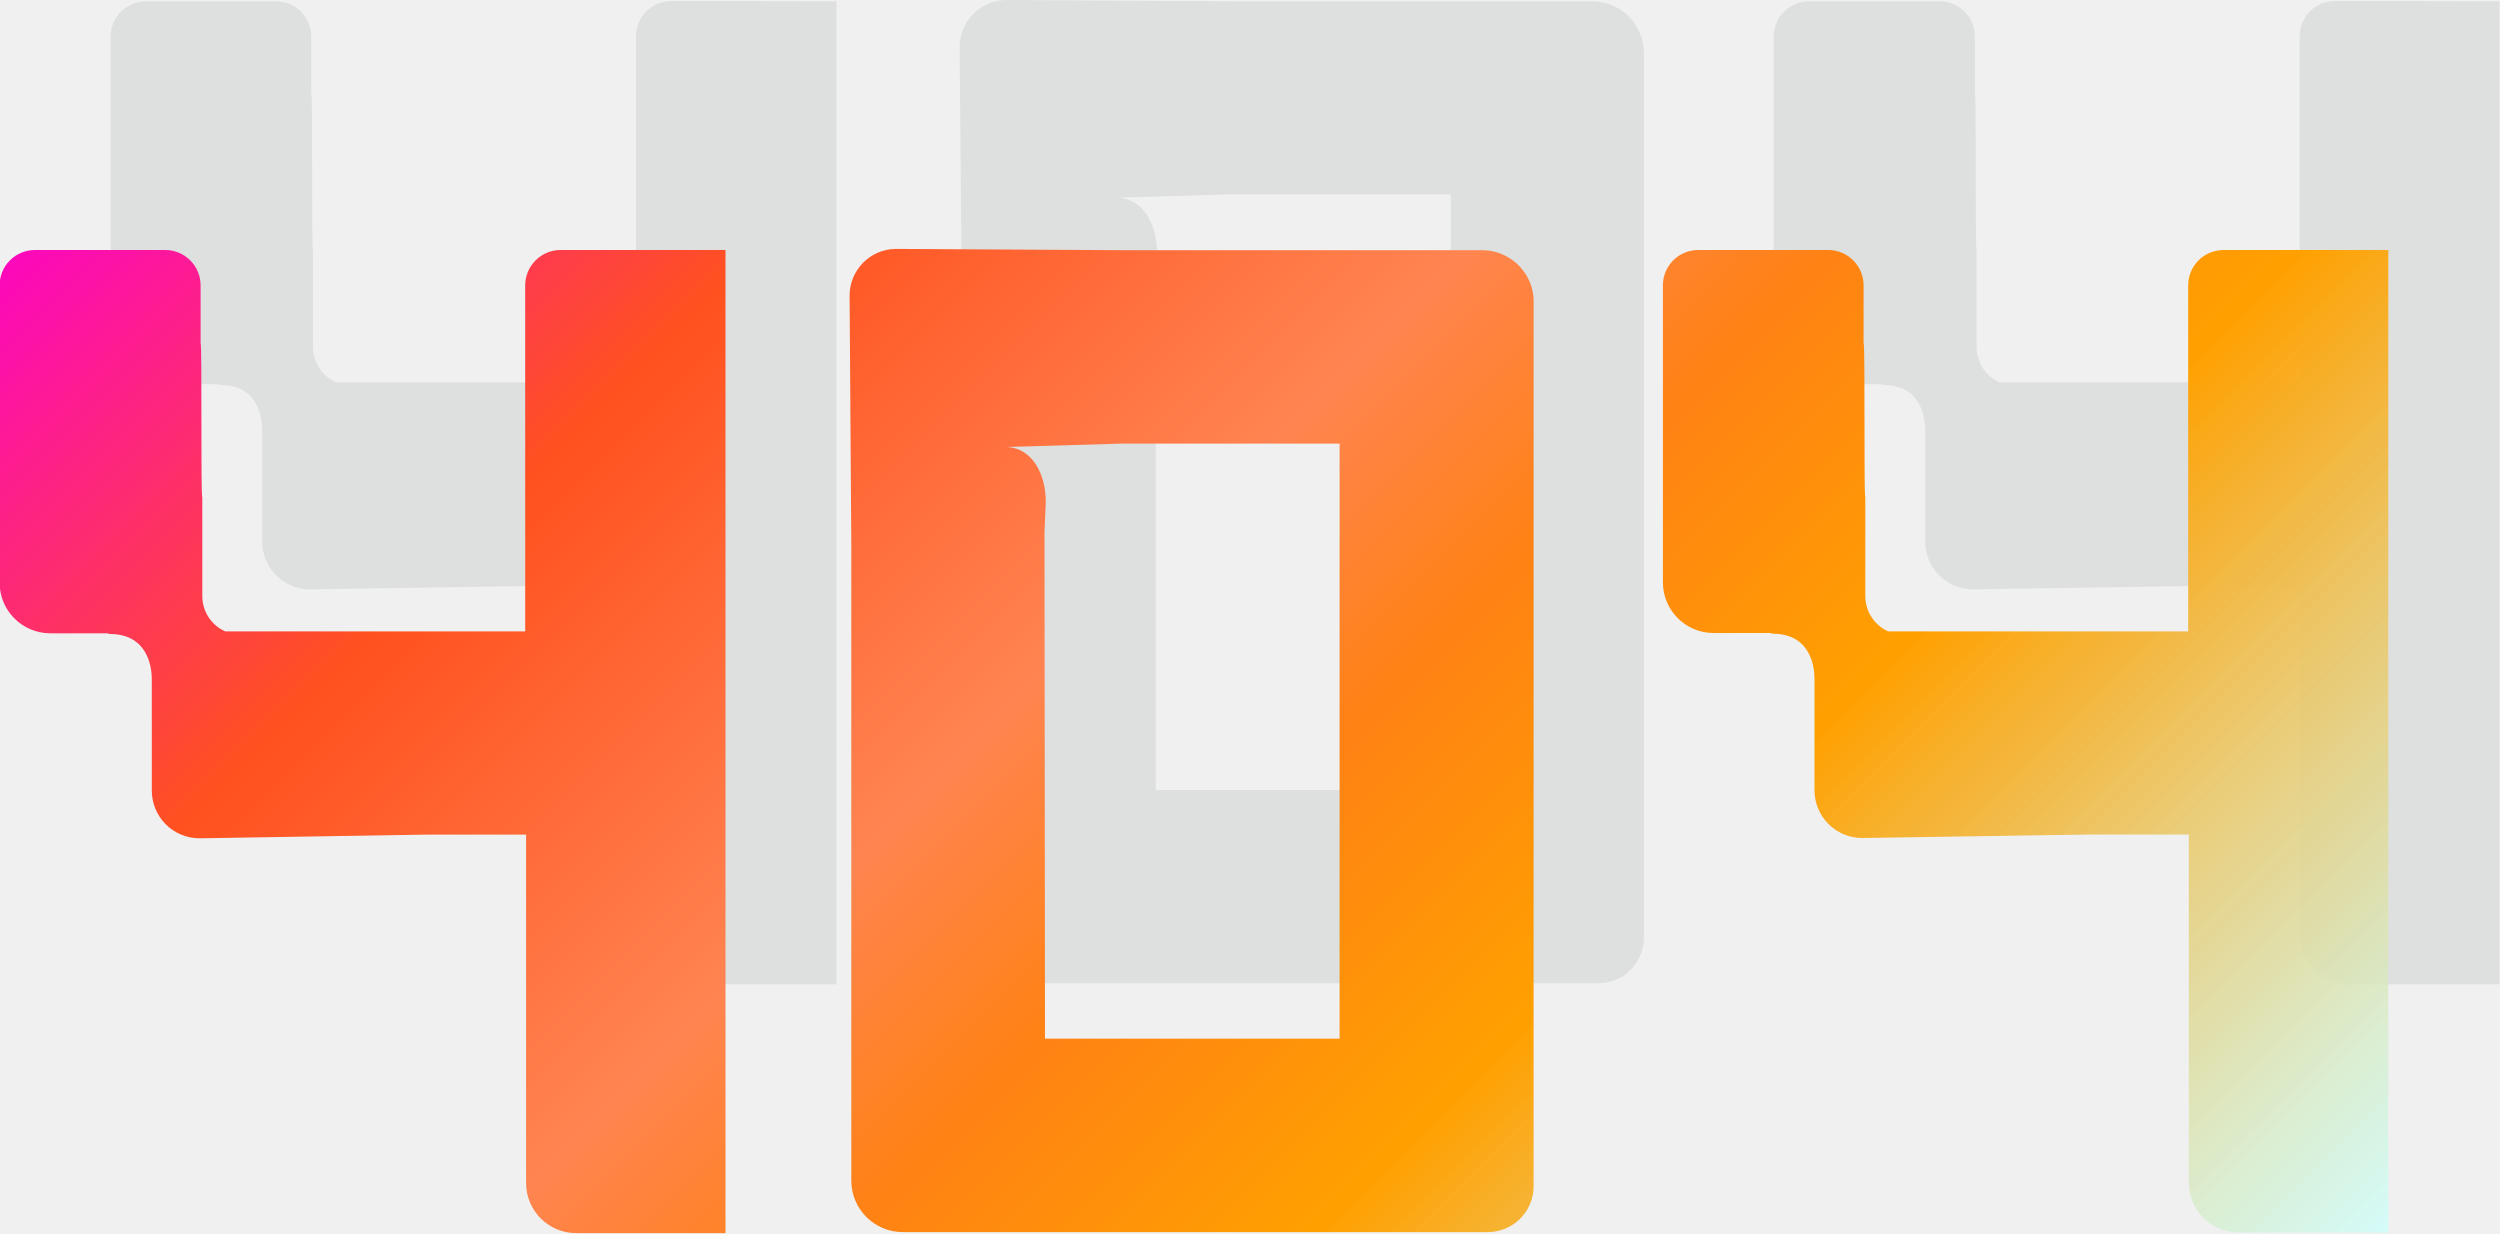
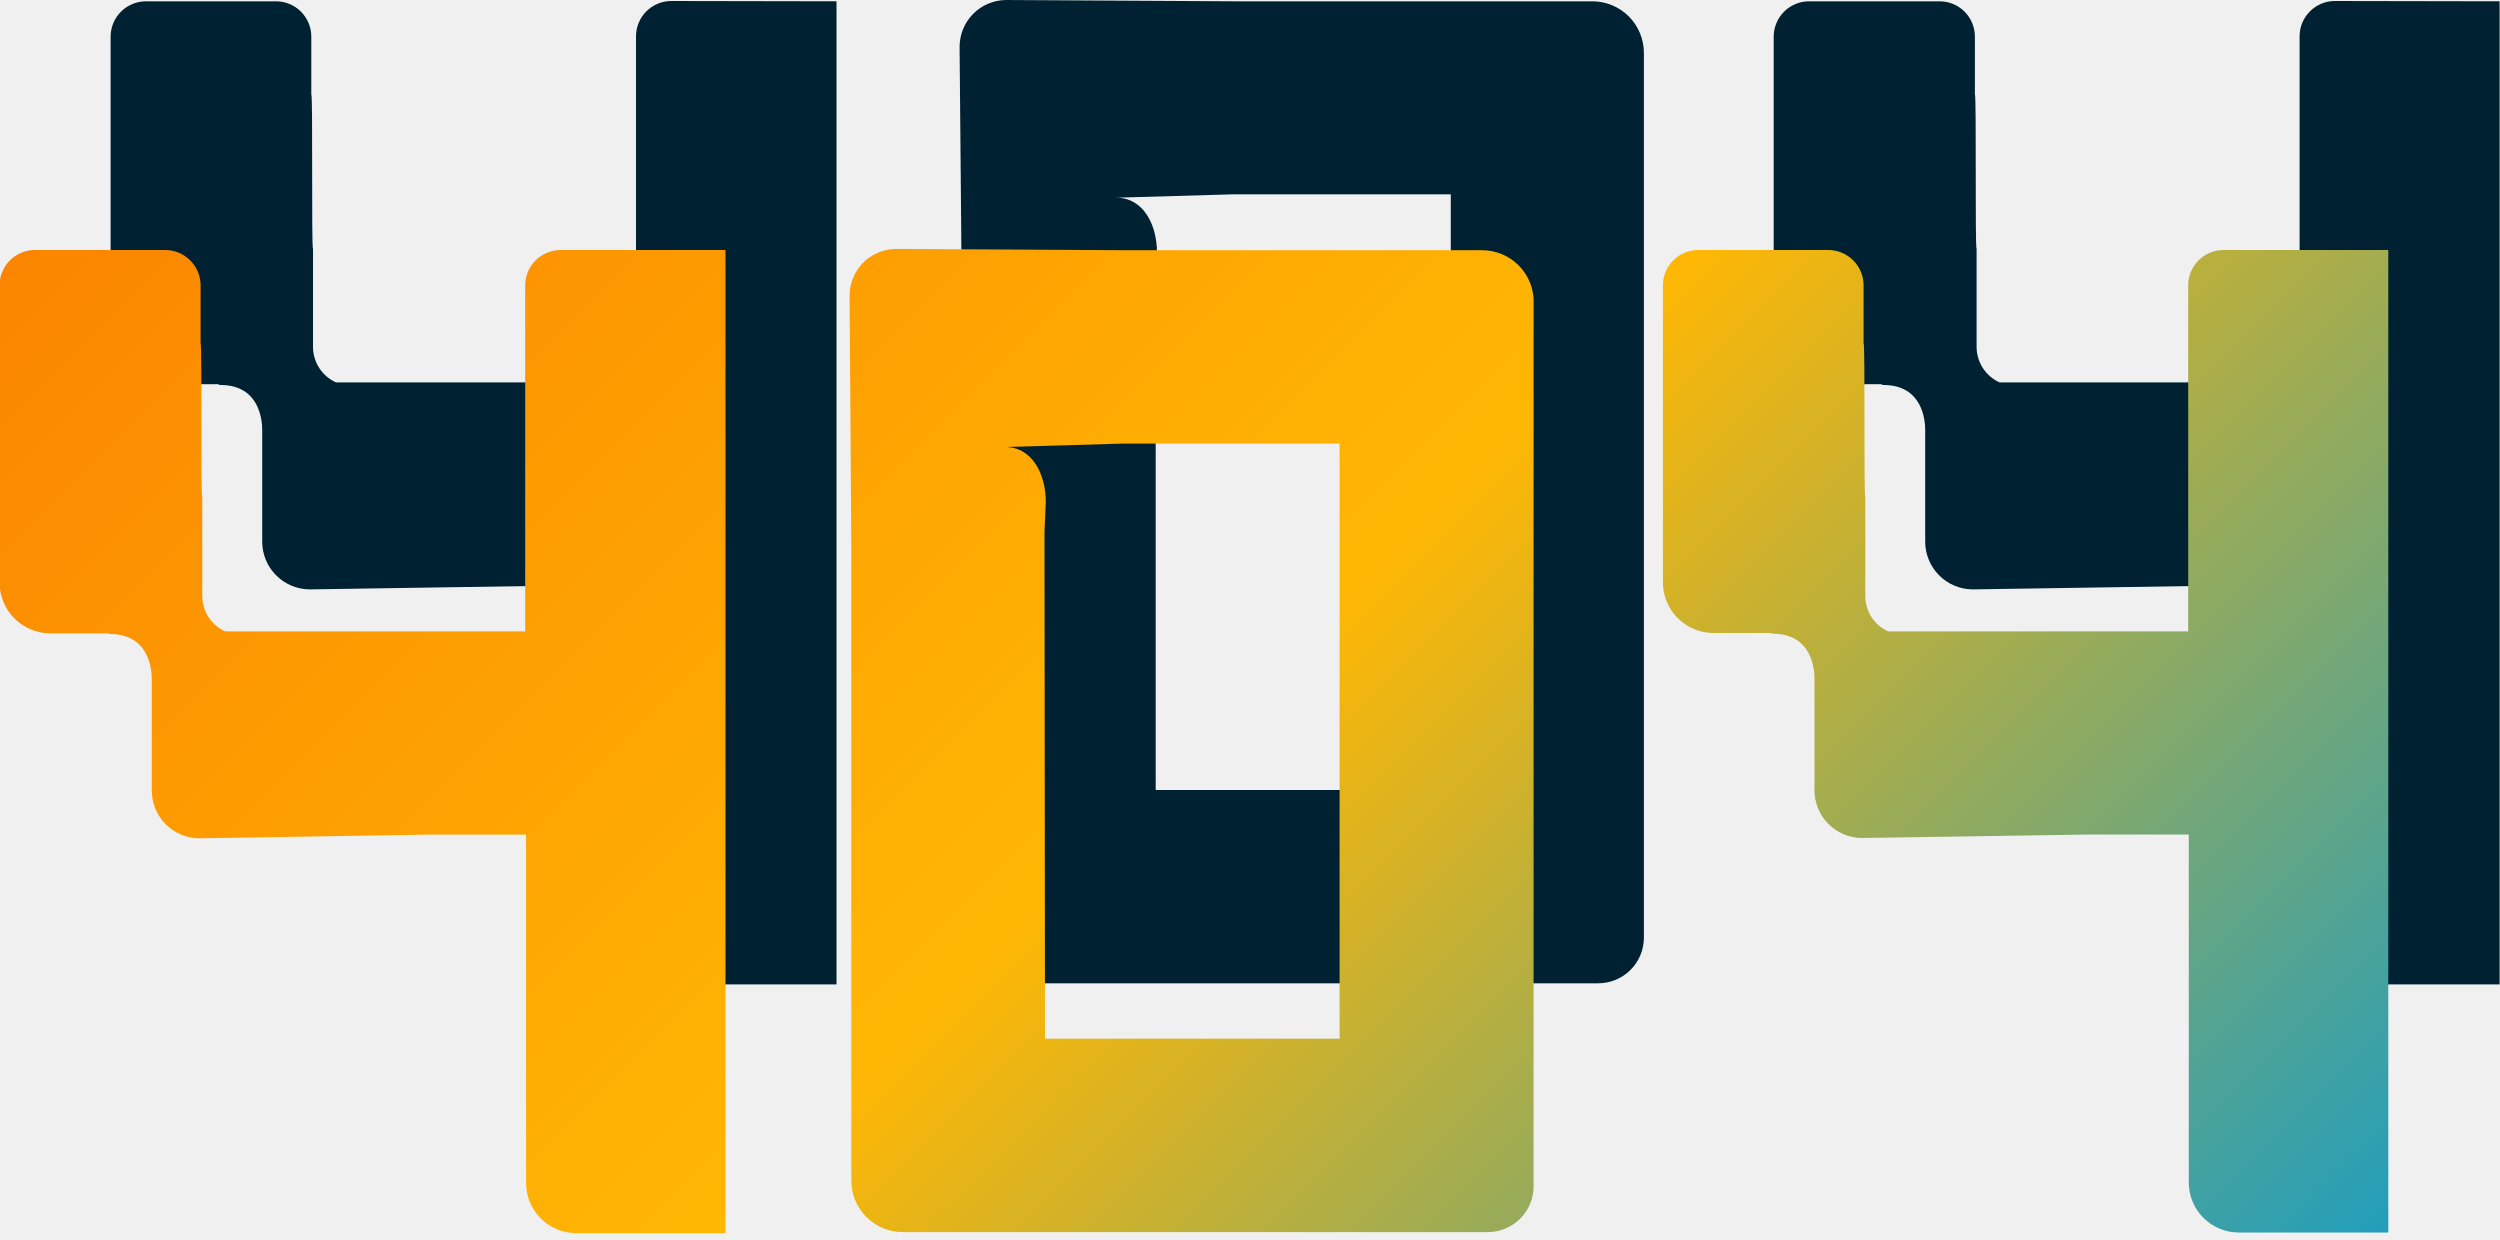
- <svg xmlns="http://www.w3.org/2000/svg" id="Layer_1" data-name="Layer 1" viewBox="0 0 250 123.33">
+ <svg xmlns="http://www.w3.org/2000/svg" width="250" height="124" viewBox="0 0 250 124" fill="none">
+   <g clip-path="url(#clip0_606_2)">
+     <path d="M83.651 0.13V98.44H68.651C67.994 98.44 67.344 98.311 66.737 98.059C66.13 97.808 65.579 97.44 65.115 96.976C64.651 96.511 64.282 95.96 64.031 95.353C63.78 94.747 63.651 94.097 63.651 93.44V90.59V58.59H53.881L30.961 58.94C29.696 58.929 28.488 58.419 27.599 57.519C26.711 56.619 26.215 55.404 26.221 54.14V43C26.221 42 25.941 38.55 22.131 38.5C22.021 38.513 21.91 38.485 21.821 38.42H16.111C15.446 38.419 14.788 38.287 14.175 38.031C13.562 37.776 13.005 37.402 12.536 36.931C12.067 36.46 11.695 35.902 11.442 35.287C11.189 34.673 11.059 34.015 11.061 33.35V9.45V3.67C11.061 3.205 11.152 2.745 11.33 2.315C11.508 1.886 11.769 1.496 12.097 1.167C12.426 0.838 12.816 0.577 13.246 0.4C13.675 0.222 14.136 0.13 14.601 0.13H27.601C28.064 0.13 28.523 0.221 28.951 0.399C29.38 0.576 29.769 0.836 30.097 1.164C30.424 1.492 30.684 1.881 30.862 2.309C31.039 2.737 31.131 3.197 31.131 3.66V3.66V9.45C31.301 9.45 31.131 24.86 31.301 24.86V34.73C31.309 35.474 31.531 36.199 31.938 36.821C32.346 37.443 32.922 37.935 33.601 38.24H63.601V3.64C63.599 3.177 63.689 2.717 63.865 2.288C64.042 1.86 64.3 1.47 64.627 1.141C64.954 0.812 65.343 0.551 65.77 0.373C66.198 0.194 66.657 0.101 67.121 0.1V0.1L83.651 0.13Z" fill="#002132" />
+     <path d="M249.959 0.13V98.44H234.959C234.303 98.44 233.652 98.311 233.046 98.059C232.439 97.808 231.888 97.44 231.424 96.976C230.959 96.511 230.591 95.96 230.34 95.353C230.089 94.747 229.959 94.097 229.959 93.44V90.59V58.59H220.139L197.259 58.94C195.995 58.929 194.786 58.419 193.898 57.519C193.01 56.619 192.514 55.404 192.519 54.14V43C192.519 42 192.239 38.55 188.429 38.5C188.32 38.513 188.209 38.485 188.119 38.42H182.369C181.032 38.404 179.756 37.86 178.819 36.906C177.883 35.953 177.361 34.667 177.369 33.33V9.45V3.67C177.369 3.201 177.462 2.737 177.643 2.304C177.824 1.871 178.09 1.478 178.424 1.149C178.758 0.82 179.154 0.56 179.589 0.385C180.024 0.21 180.49 0.123 180.959 0.13H193.959C194.423 0.13 194.882 0.221 195.31 0.399C195.738 0.576 196.128 0.836 196.455 1.164C196.783 1.492 197.043 1.881 197.221 2.309C197.398 2.737 197.489 3.197 197.489 3.66V3.66V9.45C197.659 9.45 197.489 24.86 197.659 24.86V34.73C197.668 35.474 197.889 36.199 198.297 36.821C198.704 37.443 199.281 37.935 199.959 38.24H229.959V3.64C229.957 2.706 230.325 1.808 230.983 1.145C231.64 0.481 232.535 0.105 233.469 0.1V0.1L249.959 0.13Z" fill="#002132" />
+     <path d="M159.269 0.13H123.369L100.609 0C99.993 0.004 99.383 0.13 98.816 0.37C98.248 0.61 97.734 0.959 97.302 1.399C96.87 1.838 96.529 2.359 96.298 2.931C96.068 3.502 95.953 4.114 95.959 4.73L96.179 29.62V93.18C96.179 94.546 96.722 95.856 97.688 96.822C98.653 97.787 99.963 98.33 101.329 98.33H159.809C160.409 98.331 161.004 98.214 161.559 97.986C162.114 97.757 162.618 97.422 163.044 96.999C163.469 96.575 163.807 96.072 164.038 95.518C164.268 94.964 164.388 94.37 164.389 93.77V93.77V5.28C164.387 3.92 163.847 2.616 162.889 1.652C161.93 0.687 160.629 0.141 159.269 0.13V0.13ZM115.569 28.26L115.699 25.26C115.699 22.49 114.349 19.77 111.629 19.77L123.369 19.43H145.079V79H115.569V28.26Z" fill="#002132" />
+     <path d="M72.549 25V123.31H57.609C56.283 123.31 55.011 122.783 54.074 121.846C53.136 120.908 52.609 119.636 52.609 118.31V115.46V83.46H42.789L19.959 83.83C19.327 83.832 18.701 83.707 18.117 83.464C17.533 83.221 17.003 82.865 16.558 82.415C16.113 81.966 15.763 81.433 15.526 80.846C15.289 80.26 15.171 79.632 15.179 79V79V67.91C15.179 66.91 14.889 63.46 11.079 63.4C10.971 63.413 10.861 63.389 10.769 63.33H4.959C3.623 63.312 2.348 62.767 1.412 61.813C0.476 60.86 -0.046 59.576 -0.041 58.24V34.34V28.56C-0.045 28.091 0.044 27.627 0.222 27.193C0.399 26.759 0.662 26.365 0.993 26.034C1.324 25.703 1.718 25.441 2.152 25.263C2.586 25.085 3.05 24.996 3.519 25H16.519C17.458 25 18.358 25.373 19.022 26.037C19.686 26.701 20.059 27.601 20.059 28.54V34.32C20.219 34.32 20.059 49.73 20.229 49.73V59.63C20.233 60.373 20.452 61.099 20.858 61.722C21.264 62.344 21.841 62.837 22.519 63.14H52.519V28.56C52.517 28.093 52.606 27.629 52.784 27.197C52.961 26.765 53.222 26.372 53.552 26.041C53.882 25.709 54.275 25.447 54.707 25.269C55.139 25.09 55.602 24.999 56.069 25H72.549ZM222.359 25C221.42 25 220.52 25.373 219.856 26.037C219.192 26.701 218.819 27.601 218.819 28.54V28.54V63.14H188.819C188.141 62.837 187.564 62.344 187.158 61.722C186.752 61.099 186.533 60.373 186.529 59.63V49.73C186.369 49.73 186.529 34.32 186.359 34.32V28.54C186.359 27.601 185.986 26.701 185.322 26.037C184.658 25.373 183.758 25 182.819 25H169.819C168.883 25 167.985 25.372 167.323 26.034C166.661 26.696 166.289 27.594 166.289 28.53V28.53V34.31V58.21C166.284 59.546 166.806 60.83 167.742 61.783C168.678 62.737 169.953 63.282 171.289 63.3H177.039C177.131 63.359 177.241 63.383 177.349 63.37C181.159 63.43 181.449 66.84 181.449 67.88V79C181.445 79.626 181.565 80.248 181.801 80.828C182.037 81.408 182.385 81.936 182.825 82.382C183.265 82.828 183.789 83.182 184.366 83.426C184.943 83.669 185.563 83.796 186.189 83.8L209.059 83.45H218.879V115.45V118.25C218.879 119.568 219.399 120.832 220.326 121.768C221.253 122.704 222.512 123.237 223.829 123.25H238.829V25H222.359ZM153.359 30.15V118.64C153.356 119.853 152.873 121.015 152.014 121.872C151.155 122.729 149.992 123.21 148.779 123.21H90.279C88.913 123.21 87.603 122.668 86.638 121.702C85.672 120.736 85.129 119.426 85.129 118.06V118.06V54.52L84.959 29.63C84.95 29.017 85.061 28.408 85.288 27.838C85.514 27.267 85.85 26.747 86.277 26.307C86.704 25.867 87.214 25.515 87.777 25.272C88.34 25.029 88.946 24.899 89.559 24.89V24.89L112.319 25.02H148.219C149.584 25.023 150.893 25.566 151.858 26.532C152.823 27.497 153.366 28.805 153.369 30.17L153.359 30.15ZM104.499 103.87H133.959V44.36H112.259L100.509 44.7C103.229 44.7 104.579 47.42 104.579 50.19L104.449 53.19L104.499 103.87Z" fill="url(#paint0_linear_606_2)" />
+   </g>
  <defs>
-     <style>
-       .cls-1 {
-         fill: #dee0e0;
-       }
- 
-       .cls-2 {
-         fill: url(#SINF_Profile);
-       }
-     </style>
-     <linearGradient id="SINF_Profile" x1="1052.58" y1="-497.85" x2="885.05" y2="-330.31" gradientTransform="matrix(1, 0, 0, -1, -834.96, -353.27)" gradientUnits="userSpaceOnUse">
-       <stop offset="0" stop-color="#cdfffc" stop-opacity="0.8" />
-       <stop offset="0.32" stop-color="#ffa000" />
-       <stop offset="0.46" stop-color="#ff8214" />
-       <stop offset="0.57" stop-color="#ff8451" />
-       <stop offset="0.78" stop-color="#ff511f" />
-       <stop offset="1" stop-color="#fc08bc" />
+     <linearGradient id="paint0_linear_606_2" x1="217.579" y1="144.58" x2="50.049" y2="-22.96" gradientUnits="userSpaceOnUse">
+       <stop stop-color="#219EBC" />
+       <stop offset="0.5" stop-color="#FFB703" />
+       <stop offset="1" stop-color="#FB8500" />
    </linearGradient>
+     <clipPath id="clip0_606_2">
+       <rect width="250" height="123.33" fill="white" />
+     </clipPath>
  </defs>
-   <path class="cls-1" d="M83.69.13V98.44h-15a5,5,0,0,1-5-5V90.59h0v-32H53.92L31,58.94a4.78,4.78,0,0,1-4.74-4.8V43c0-1-.28-4.45-4.09-4.5a.44.44,0,0,1-.31-.08H16.15a5.06,5.06,0,0,1-5.05-5.07V9.45h0V3.67A3.54,3.54,0,0,1,14.64.13h13a3.53,3.53,0,0,1,3.53,3.53h0V9.45c.17,0,0,15.41.17,15.41v9.87a3.9,3.9,0,0,0,2.3,3.51h30V3.64A3.53,3.53,0,0,1,67.16.1h0Z" transform="translate(-0.04)" />
-   <path class="cls-1" d="M250,.13V98.44H235a5,5,0,0,1-5-5V90.59h0v-32h-9.82l-22.88.35a4.78,4.78,0,0,1-4.74-4.8V43c0-1-.28-4.45-4.09-4.5a.44.44,0,0,1-.31-.08h-5.75a5.06,5.06,0,0,1-5-5.09V9.45h0V3.67A3.54,3.54,0,0,1,181,.13h13a3.53,3.53,0,0,1,3.53,3.53h0V9.45c.17,0,0,15.41.17,15.41v9.87a3.9,3.9,0,0,0,2.3,3.51h30V3.64A3.53,3.53,0,0,1,233.51.1h0Z" transform="translate(-0.04)" />
-   <path class="cls-1" d="M159.31.13h-35.9L100.65,0A4.68,4.68,0,0,0,96,4.73l.22,24.89V93.18a5.15,5.15,0,0,0,5.15,5.15h58.48a4.57,4.57,0,0,0,4.58-4.56h0V5.28A5.16,5.16,0,0,0,159.31.13Zm-43.7,28.13.13-3c0-2.77-1.35-5.49-4.07-5.49l11.74-.34h21.71V79H115.61Z" transform="translate(-0.04)" />
-   <path class="cls-2" d="M72.59,25v98.31H57.65a5,5,0,0,1-5-5v-2.85h0v-32H42.83L20,83.83A4.77,4.77,0,0,1,15.22,79h0V67.91c0-1-.29-4.45-4.1-4.51a.47.47,0,0,1-.31-.07H5a5.07,5.07,0,0,1-5-5.09V34.34H0V28.56A3.53,3.53,0,0,1,3.56,25h13a3.54,3.54,0,0,1,3.54,3.54v5.78c.16,0,0,15.41.17,15.41v9.9a3.87,3.87,0,0,0,2.29,3.51h30V28.56A3.54,3.54,0,0,1,56.11,25ZM222.4,25a3.54,3.54,0,0,0-3.54,3.54h0v34.6h-30a3.87,3.87,0,0,1-2.29-3.51V49.73c-.16,0,0-15.41-.17-15.41V28.54A3.54,3.54,0,0,0,182.86,25h-13a3.53,3.53,0,0,0-3.53,3.53h0v5.78h0v23.9a5.07,5.07,0,0,0,5,5.09h5.75a.47.47,0,0,0,.31.07c3.81.06,4.1,3.47,4.1,4.51V79a4.77,4.77,0,0,0,4.74,4.8h0l22.87-.35h9.82v32h0v2.8a5,5,0,0,0,4.95,5h15V25Zm-69,5.15v88.49a4.58,4.58,0,0,1-4.58,4.57H90.32a5.15,5.15,0,0,1-5.15-5.15h0V54.52L85,29.63a4.67,4.67,0,0,1,4.6-4.74h0l22.76.13h35.9a5.16,5.16,0,0,1,5.15,5.15Zm-48.86,73.72H134V44.36h-21.7l-11.75.34c2.72,0,4.07,2.72,4.07,5.49l-.13,3Z" transform="translate(-0.04)" />
</svg>
